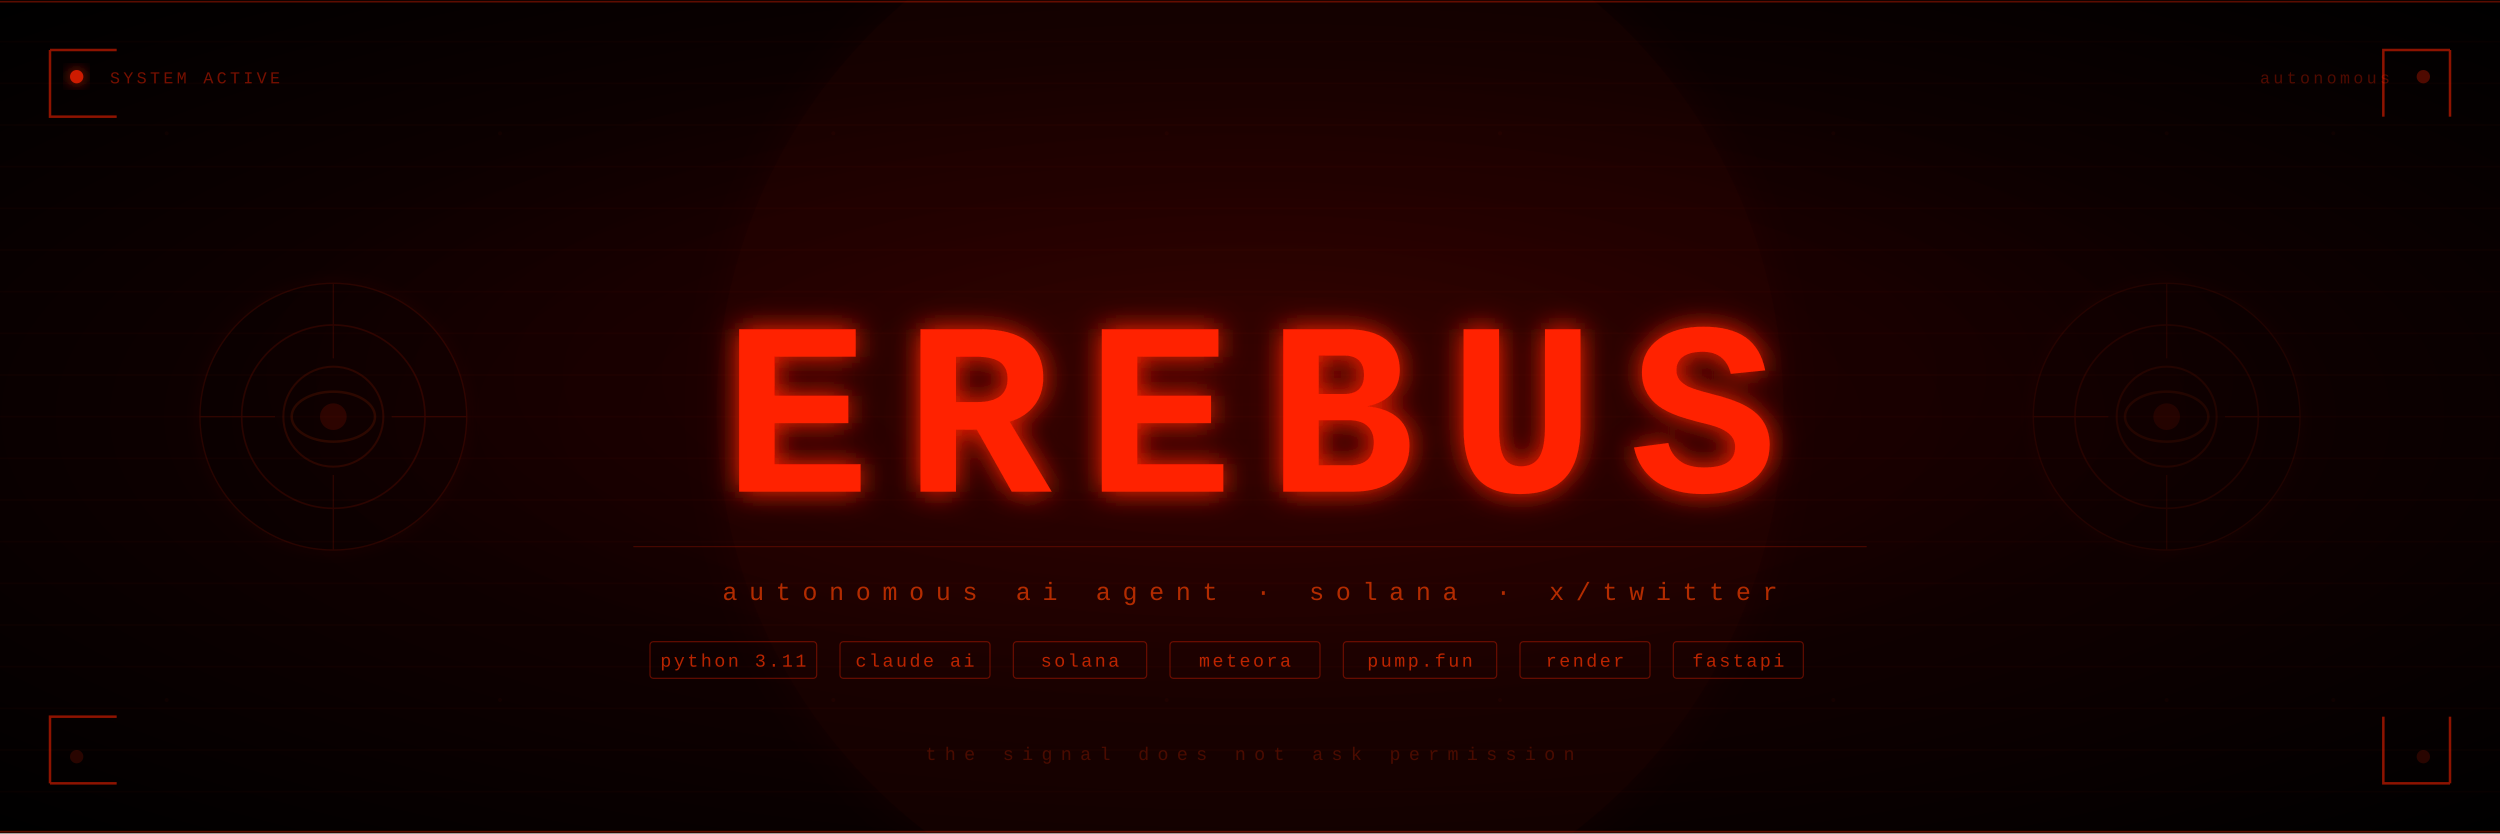
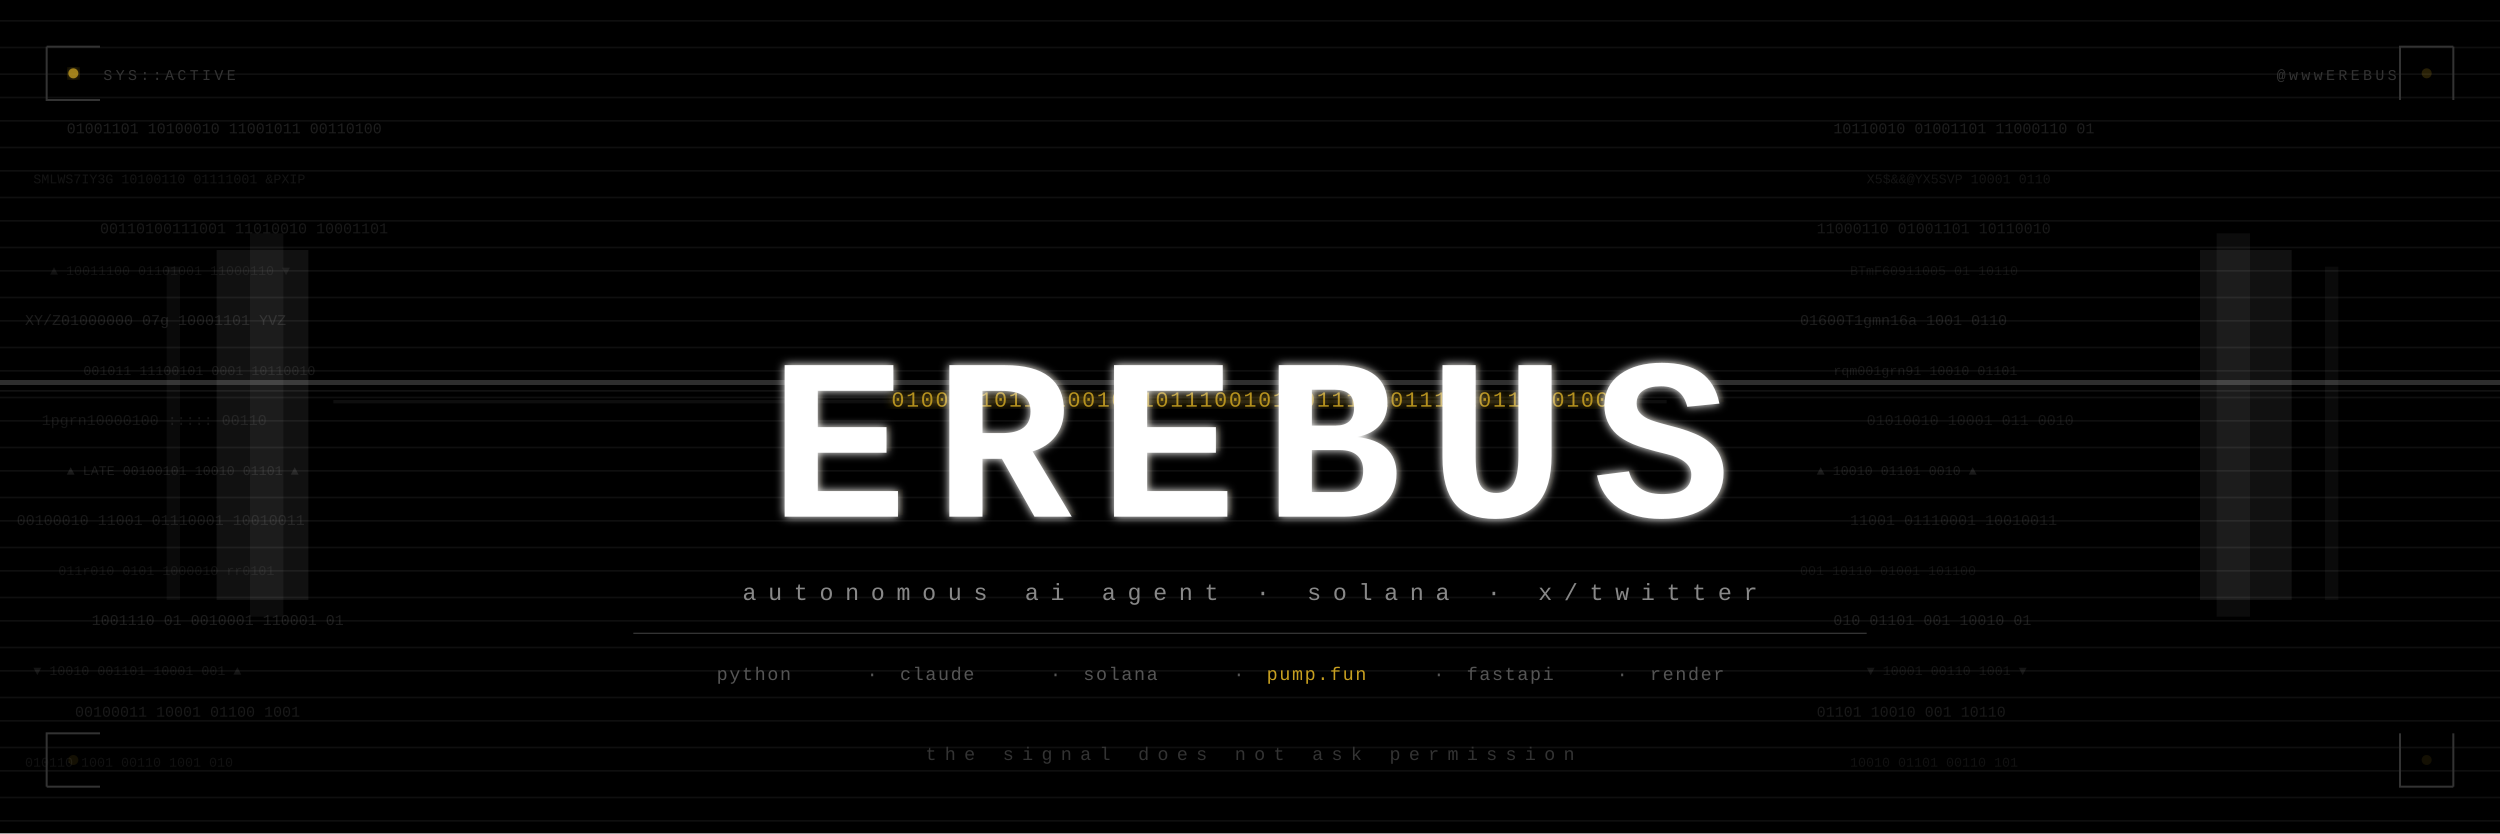
<svg xmlns="http://www.w3.org/2000/svg" width="1500" height="500" viewBox="0 0 1500 500">
  <defs>
-     <radialGradient id="bg" cx="50%" cy="50%" r="70%">
-       <stop offset="0%" stop-color="#1a0000" />
-       <stop offset="60%" stop-color="#0d0000" />
-       <stop offset="100%" stop-color="#000000" />
-     </radialGradient>
-     <radialGradient id="halo" cx="50%" cy="45%" r="40%">
-       <stop offset="0%" stop-color="#ff1100" stop-opacity="0.08" />
-       <stop offset="100%" stop-color="#ff0000" stop-opacity="0" />
-     </radialGradient>
-     <filter id="glow" x="-50%" y="-50%" width="200%" height="200%">
-       <feGaussianBlur stdDeviation="4" result="blur" />
+     <filter id="glitch1">
+       <feTurbulence type="fractalNoise" baseFrequency="0.9 0.1" numOctaves="1" result="noise" />
+       <feDisplacementMap in="SourceGraphic" in2="noise" scale="4" xChannelSelector="R" yChannelSelector="G" />
+     </filter>
+     <filter id="scanline">
+       <feFlood flood-color="#000" flood-opacity="0.08" result="flood" />
+       <feComposite in="flood" in2="SourceGraphic" operator="over" />
+     </filter>
+     <filter id="blur1">
+       <feGaussianBlur stdDeviation="1.5" />
+     </filter>
+     <filter id="glow">
+       <feGaussianBlur stdDeviation="3" result="b" />
      <feMerge>
-         <feMergeNode in="blur" />
+         <feMergeNode in="b" />
        <feMergeNode in="SourceGraphic" />
      </feMerge>
    </filter>
-     <filter id="bigglow" x="-100%" y="-100%" width="300%" height="300%">
-       <feGaussianBlur stdDeviation="12" result="blur" />
+     <filter id="goldglow">
+       <feGaussianBlur stdDeviation="6" result="b" />
      <feMerge>
-         <feMergeNode in="blur" />
+         <feMergeNode in="b" />
        <feMergeNode in="SourceGraphic" />
      </feMerge>
    </filter>
-     <filter id="titleglow" x="-20%" y="-50%" width="140%" height="200%">
-       <feGaussianBlur stdDeviation="8" result="blur" />
-       <feMerge>
-         <feMergeNode in="blur" />
-         <feMergeNode in="SourceGraphic" />
-       </feMerge>
-     </filter>
+     <clipPath id="main">
+       <rect width="1500" height="500" />
+     </clipPath>
  </defs>
-   <rect width="1500" height="500" fill="url(#bg)" />
-   <rect width="1500" height="500" fill="url(#halo)" />
-   <rect width="1500" height="500" fill="none" style="background: repeating-linear-gradient(0deg, transparent, transparent 3px, rgba(255,34,0,0.012) 3px, rgba(255,34,0,0.012) 4px)" />
-   <g opacity="0.025" stroke="#ff2200" stroke-width="1">
-     <line x1="0" y1="25" x2="1500" y2="25" />
-     <line x1="0" y1="50" x2="1500" y2="50" />
-     <line x1="0" y1="75" x2="1500" y2="75" />
-     <line x1="0" y1="100" x2="1500" y2="100" />
-     <line x1="0" y1="125" x2="1500" y2="125" />
-     <line x1="0" y1="150" x2="1500" y2="150" />
-     <line x1="0" y1="175" x2="1500" y2="175" />
-     <line x1="0" y1="200" x2="1500" y2="200" />
-     <line x1="0" y1="225" x2="1500" y2="225" />
-     <line x1="0" y1="250" x2="1500" y2="250" />
-     <line x1="0" y1="275" x2="1500" y2="275" />
-     <line x1="0" y1="300" x2="1500" y2="300" />
-     <line x1="0" y1="325" x2="1500" y2="325" />
-     <line x1="0" y1="350" x2="1500" y2="350" />
-     <line x1="0" y1="375" x2="1500" y2="375" />
-     <line x1="0" y1="400" x2="1500" y2="400" />
-     <line x1="0" y1="425" x2="1500" y2="425" />
-     <line x1="0" y1="450" x2="1500" y2="450" />
-     <line x1="0" y1="475" x2="1500" y2="475" />
+   <rect width="1500" height="500" fill="#000" />
+   <g opacity="0.06" fill="#fff" clip-path="url(#main)">
+     <rect x="0" y="12" width="1500" height="1" />
+     <rect x="0" y="28" width="1500" height="1" />
+     <rect x="0" y="44" width="1500" height="1" />
+     <rect x="0" y="58" width="1500" height="1" />
+     <rect x="0" y="72" width="1500" height="1" />
+     <rect x="0" y="88" width="1500" height="1" />
+     <rect x="0" y="102" width="1500" height="1" />
+     <rect x="0" y="118" width="1500" height="1" />
+     <rect x="0" y="132" width="1500" height="1" />
+     <rect x="0" y="148" width="1500" height="1" />
+     <rect x="0" y="162" width="1500" height="1" />
+     <rect x="0" y="178" width="1500" height="1" />
+     <rect x="0" y="192" width="1500" height="1" />
+     <rect x="0" y="208" width="1500" height="1" />
+     <rect x="0" y="222" width="1500" height="1" />
+     <rect x="0" y="238" width="1500" height="1" />
+     <rect x="0" y="252" width="1500" height="1" />
+     <rect x="0" y="268" width="1500" height="1" />
+     <rect x="0" y="282" width="1500" height="1" />
+     <rect x="0" y="298" width="1500" height="1" />
+     <rect x="0" y="312" width="1500" height="1" />
+     <rect x="0" y="328" width="1500" height="1" />
+     <rect x="0" y="342" width="1500" height="1" />
+     <rect x="0" y="358" width="1500" height="1" />
+     <rect x="0" y="372" width="1500" height="1" />
+     <rect x="0" y="388" width="1500" height="1" />
+     <rect x="0" y="402" width="1500" height="1" />
+     <rect x="0" y="418" width="1500" height="1" />
+     <rect x="0" y="432" width="1500" height="1" />
+     <rect x="0" y="448" width="1500" height="1" />
+     <rect x="0" y="462" width="1500" height="1" />
+     <rect x="0" y="478" width="1500" height="1" />
+     <rect x="0" y="492" width="1500" height="1" />
  </g>
-   <g fill="#ff2200" opacity="0.035">
-     <circle cx="100" cy="80" r="1.2" />
-     <circle cx="300" cy="80" r="1.2" />
-     <circle cx="500" cy="80" r="1.2" />
-     <circle cx="700" cy="80" r="1.2" />
-     <circle cx="900" cy="80" r="1.2" />
-     <circle cx="1100" cy="80" r="1.2" />
-     <circle cx="1300" cy="80" r="1.2" />
-     <circle cx="1400" cy="80" r="1.2" />
-     <circle cx="100" cy="420" r="1.2" />
-     <circle cx="300" cy="420" r="1.2" />
-     <circle cx="500" cy="420" r="1.2" />
-     <circle cx="700" cy="420" r="1.2" />
-     <circle cx="900" cy="420" r="1.2" />
-     <circle cx="1100" cy="420" r="1.2" />
-     <circle cx="1300" cy="420" r="1.2" />
-     <circle cx="1400" cy="420" r="1.2" />
+   <g font-family="'Courier New',monospace" fill="#fff" clip-path="url(#main)">
+     <text x="40" y="80" font-size="9" opacity="0.12">01001101 10100010 11001011 00110100</text>
+     <text x="20" y="110" font-size="8" opacity="0.08">SMLWS7IY3G 10100110 01111001 &amp;PXIP</text>
+     <text x="60" y="140" font-size="9" opacity="0.1">00110100111001 11010010 10001101</text>
+     <text x="30" y="165" font-size="8" opacity="0.07">▲ 10011100 01101001 11000110 ▼</text>
+     <text x="15" y="195" font-size="9" opacity="0.11">XY/Z01000000 07g 10001101 YVZ</text>
+     <text x="50" y="225" font-size="8" opacity="0.09">001011 11100101 0001 10110010</text>
+     <text x="25" y="255" font-size="9" opacity="0.08">1pgrn10000100 ::::: 00110</text>
+     <text x="40" y="285" font-size="8" opacity="0.1">▲ LATE 00100101 10010 01101 ▲</text>
+     <text x="10" y="315" font-size="9" opacity="0.09">00100010 11001 01110001 10010011</text>
+     <text x="35" y="345" font-size="8" opacity="0.07">011r010 0101 1000010 rr0101</text>
+     <text x="55" y="375" font-size="9" opacity="0.11">1001110 01 0010001 110001 01</text>
+     <text x="20" y="405" font-size="8" opacity="0.08">▼ 10010 001101 10001 001 ▲</text>
+     <text x="45" y="430" font-size="9" opacity="0.1">00100011 10001 01100 1001</text>
+     <text x="15" y="460" font-size="8" opacity="0.07">010110 1001 00110 1001 010</text>
  </g>
-   <line x1="0" y1="1" x2="1500" y2="1" stroke="#ff2200" stroke-width="1" opacity="0.35" />
-   <line x1="0" y1="499" x2="1500" y2="499" stroke="#ff2200" stroke-width="1" opacity="0.35" />
-   <g stroke="#ff2200" stroke-width="1.5" fill="none" opacity="0.55">
-     <polyline points="30,30 30,70 70,70" />
-     <polyline points="30,30 70,30" />
-     <polyline points="1470,30 1430,30 1430,70" />
-     <polyline points="1470,30 1470,70" />
-     <polyline points="30,470 30,430 70,430" />
-     <polyline points="30,470 70,470" />
-     <polyline points="1470,470 1430,470 1430,430" />
-     <polyline points="1470,470 1470,430" />
+   <g font-family="'Courier New',monospace" fill="#fff" clip-path="url(#main)">
+     <text x="1100" y="80" font-size="9" opacity="0.12">10110010 01001101 11000110 01</text>
+     <text x="1120" y="110" font-size="8" opacity="0.08">X5$&amp;&amp;@YX5SVP 10001 0110</text>
+     <text x="1090" y="140" font-size="9" opacity="0.1">11000110 01001101 10110010</text>
+     <text x="1110" y="165" font-size="8" opacity="0.07">BTmF60911005 01 10110</text>
+     <text x="1080" y="195" font-size="9" opacity="0.11">01600T1gmn16a 1001 0110</text>
+     <text x="1100" y="225" font-size="8" opacity="0.09">rqm001grn91 10010 01101</text>
+     <text x="1120" y="255" font-size="9" opacity="0.08">01010010 10001 011 0010</text>
+     <text x="1090" y="285" font-size="8" opacity="0.1">▲ 10010 01101 0010 ▲</text>
+     <text x="1110" y="315" font-size="9" opacity="0.09">11001 01110001 10010011</text>
+     <text x="1080" y="345" font-size="8" opacity="0.07">001 10110 01001 101100</text>
+     <text x="1100" y="375" font-size="9" opacity="0.11">010 01101 001 10010 01</text>
+     <text x="1120" y="405" font-size="8" opacity="0.08">▼ 10001 00110 1001 ▼</text>
+     <text x="1090" y="430" font-size="9" opacity="0.1">01101 10010 001 10110</text>
+     <text x="1110" y="460" font-size="8" opacity="0.07">10010 01101 00110 101</text>
  </g>
-   <circle cx="46" cy="46" r="4" fill="#ff2200" opacity="0.8" filter="url(#glow)" />
-   <circle cx="1454" cy="46" r="4" fill="#ff2200" opacity="0.3" />
-   <circle cx="46" cy="454" r="4" fill="#ff2200" opacity="0.15" />
-   <circle cx="1454" cy="454" r="4" fill="#ff2200" opacity="0.15" />
-   <text x="66" y="50" font-family="'Courier New',monospace" font-size="10" fill="#ff2200" opacity="0.45" letter-spacing="2">SYSTEM ACTIVE</text>
-   <text x="1434" y="50" font-family="'Courier New',monospace" font-size="10" fill="#ff2200" opacity="0.3" letter-spacing="2" text-anchor="end">autonomous</text>
-   <g transform="translate(200, 250)" opacity="0.12" filter="url(#glow)">
-     <circle cx="0" cy="0" r="80" stroke="#ff2200" stroke-width="0.8" />
-     <circle cx="0" cy="0" r="55" stroke="#ff2200" stroke-width="1" />
-     <circle cx="0" cy="0" r="30" stroke="#ff3300" stroke-width="1.2" />
-     <line x1="-80" y1="0" x2="-35" y2="0" stroke="#ff2200" stroke-width="0.8" />
-     <line x1="35" y1="0" x2="80" y2="0" stroke="#ff2200" stroke-width="0.8" />
-     <line x1="0" y1="-80" x2="0" y2="-35" stroke="#ff2200" stroke-width="0.8" />
-     <line x1="0" y1="35" x2="0" y2="80" stroke="#ff2200" stroke-width="0.8" />
-     <ellipse cx="0" cy="0" rx="25" ry="15" stroke="#ff4400" stroke-width="1.5" />
-     <circle cx="0" cy="0" r="8" fill="#ff2200" />
+   <g opacity="0.18" clip-path="url(#main)">
+     <rect x="0" y="228" width="1500" height="3" fill="#fff" />
+     <rect x="0" y="234" width="1500" height="1" fill="#fff" opacity="0.4" />
+     <rect x="200" y="240" width="800" height="2" fill="#fff" opacity="0.3" />
  </g>
-   <g transform="translate(1300, 250)" opacity="0.08" filter="url(#glow)">
-     <circle cx="0" cy="0" r="80" stroke="#ff2200" stroke-width="0.8" />
-     <circle cx="0" cy="0" r="55" stroke="#ff2200" stroke-width="1" />
-     <circle cx="0" cy="0" r="30" stroke="#ff3300" stroke-width="1.2" />
-     <line x1="-80" y1="0" x2="-35" y2="0" stroke="#ff2200" stroke-width="0.8" />
-     <line x1="35" y1="0" x2="80" y2="0" stroke="#ff2200" stroke-width="0.8" />
-     <line x1="0" y1="-80" x2="0" y2="-35" stroke="#ff2200" stroke-width="0.8" />
-     <line x1="0" y1="35" x2="0" y2="80" stroke="#ff2200" stroke-width="0.8" />
-     <ellipse cx="0" cy="0" rx="25" ry="15" stroke="#ff4400" stroke-width="1.5" />
-     <circle cx="0" cy="0" r="8" fill="#ff2200" />
+   <g clip-path="url(#main)">
+     <rect x="130" y="150" width="55" height="210" fill="#fff" opacity="0.07" />
+     <rect x="150" y="140" width="20" height="230" fill="#fff" opacity="0.05" />
+     <rect x="1320" y="150" width="55" height="210" fill="#fff" opacity="0.07" />
+     <rect x="1330" y="140" width="20" height="230" fill="#fff" opacity="0.05" />
+     <rect x="100" y="160" width="8" height="200" fill="#fff" opacity="0.04" />
+     <rect x="1395" y="160" width="8" height="200" fill="#fff" opacity="0.04" />
  </g>
-   <circle cx="750" cy="245" r="320" fill="#ff1100" opacity="0.04" filter="url(#bigglow)" />
-   <text x="750" y="295" font-family="'Courier New',Courier,monospace" font-size="148" font-weight="bold" text-anchor="middle" fill="#ff2200" opacity="0.12" filter="url(#bigglow)" letter-spacing="20">EREBUS</text>
-   <text x="750" y="295" font-family="'Courier New',Courier,monospace" font-size="148" font-weight="bold" text-anchor="middle" fill="#ff2200" filter="url(#titleglow)" letter-spacing="20">EREBUS</text>
-   <line x1="380" y1="328" x2="1120" y2="328" stroke="#ff2200" stroke-width="0.6" opacity="0.25" />
-   <text x="750" y="360" font-family="'Courier New',monospace" font-size="15" text-anchor="middle" fill="#cc3300" letter-spacing="7" opacity="0.85">autonomous ai agent · solana · x/twitter</text>
-   <g font-family="'Courier New',monospace" font-size="11" letter-spacing="1.5" fill="#ff3300" opacity="0.7">
-     <rect x="390" y="385" width="100" height="22" rx="2" fill="none" stroke="#ff2200" stroke-width="0.7" opacity="0.5" />
-     <text x="440" y="400" text-anchor="middle">python 3.11</text>
-     <rect x="504" y="385" width="90" height="22" rx="2" fill="none" stroke="#ff2200" stroke-width="0.7" opacity="0.5" />
-     <text x="549" y="400" text-anchor="middle">claude ai</text>
-     <rect x="608" y="385" width="80" height="22" rx="2" fill="none" stroke="#ff2200" stroke-width="0.7" opacity="0.5" />
-     <text x="648" y="400" text-anchor="middle">solana</text>
-     <rect x="702" y="385" width="90" height="22" rx="2" fill="none" stroke="#ff2200" stroke-width="0.7" opacity="0.5" />
-     <text x="747" y="400" text-anchor="middle">meteora</text>
-     <rect x="806" y="385" width="92" height="22" rx="2" fill="none" stroke="#ff2200" stroke-width="0.7" opacity="0.5" />
-     <text x="852" y="400" text-anchor="middle">pump.fun</text>
-     <rect x="912" y="385" width="78" height="22" rx="2" fill="none" stroke="#ff2200" stroke-width="0.7" opacity="0.5" />
-     <text x="951" y="400" text-anchor="middle">render</text>
-     <rect x="1004" y="385" width="78" height="22" rx="2" fill="none" stroke="#ff2200" stroke-width="0.7" opacity="0.5" />
-     <text x="1043" y="400" text-anchor="middle">fastapi</text>
+   <text x="750" y="244" font-family="'Courier New',monospace" font-size="13" text-anchor="middle" fill="#c8a020" opacity="0.9" filter="url(#glow)" letter-spacing="1">0100111011010010110111001010011101011111011010100</text>
+   <text x="750" y="310" font-family="'Courier New',Courier,monospace" font-size="138" font-weight="bold" text-anchor="middle" fill="#fff" opacity="0.06" filter="url(#blur1)" letter-spacing="16">EREBUS</text>
+   <text x="753" y="309" font-family="'Courier New',Courier,monospace" font-size="138" font-weight="bold" text-anchor="middle" fill="#c8a020" opacity="0.04" letter-spacing="16">EREBUS</text>
+   <text x="750" y="310" font-family="'Courier New',Courier,monospace" font-size="138" font-weight="bold" text-anchor="middle" fill="#ffffff" filter="url(#glow)" letter-spacing="16">EREBUS</text>
+   <text x="750" y="360" font-family="'Courier New',monospace" font-size="14" text-anchor="middle" fill="#888" letter-spacing="7">autonomous ai agent · solana · x/twitter</text>
+   <line x1="380" y1="380" x2="1120" y2="380" stroke="#333" stroke-width="0.8" />
+   <g font-family="'Courier New',monospace" font-size="11" letter-spacing="1" fill="#555">
+     <text x="430" y="408">python</text>
+     <text x="520" y="408">·</text>
+     <text x="540" y="408">claude</text>
+     <text x="630" y="408">·</text>
+     <text x="650" y="408">solana</text>
+     <text x="740" y="408">·</text>
+     <text x="760" y="408" fill="#c8a020">pump.fun</text>
+     <text x="860" y="408">·</text>
+     <text x="880" y="408">fastapi</text>
+     <text x="970" y="408">·</text>
+     <text x="990" y="408">render</text>
  </g>
-   <text x="750" y="456" font-family="'Courier New',monospace" font-size="11" text-anchor="middle" fill="#661100" letter-spacing="5" opacity="0.65">the signal does not ask permission</text>
+   <text x="750" y="456" font-family="'Courier New',monospace" font-size="11" text-anchor="middle" fill="#333" letter-spacing="5">the signal does not ask permission</text>
+   <g stroke="#333" stroke-width="1.2" fill="none">
+     <polyline points="28,28 28,60 60,60" />
+     <polyline points="28,28 60,28" />
+     <polyline points="1472,28 1440,28 1440,60" />
+     <polyline points="1472,28 1472,60" />
+     <polyline points="28,472 28,440 60,440" />
+     <polyline points="28,472 60,472" />
+     <polyline points="1472,472 1440,472 1440,440" />
+     <polyline points="1472,472 1472,440" />
+   </g>
+   <circle cx="44" cy="44" r="3" fill="#c8a020" opacity="0.8" filter="url(#glow)" />
+   <circle cx="1456" cy="44" r="3" fill="#c8a020" opacity="0.2" />
+   <circle cx="44" cy="456" r="3" fill="#c8a020" opacity="0.1" />
+   <circle cx="1456" cy="456" r="3" fill="#c8a020" opacity="0.1" />
+   <text x="62" y="48" font-family="'Courier New',monospace" font-size="9" fill="#333" letter-spacing="2">SYS::ACTIVE</text>
+   <text x="1438" y="48" font-family="'Courier New',monospace" font-size="9" fill="#333" letter-spacing="2" text-anchor="end">@wwwEREBUS</text>
</svg>
